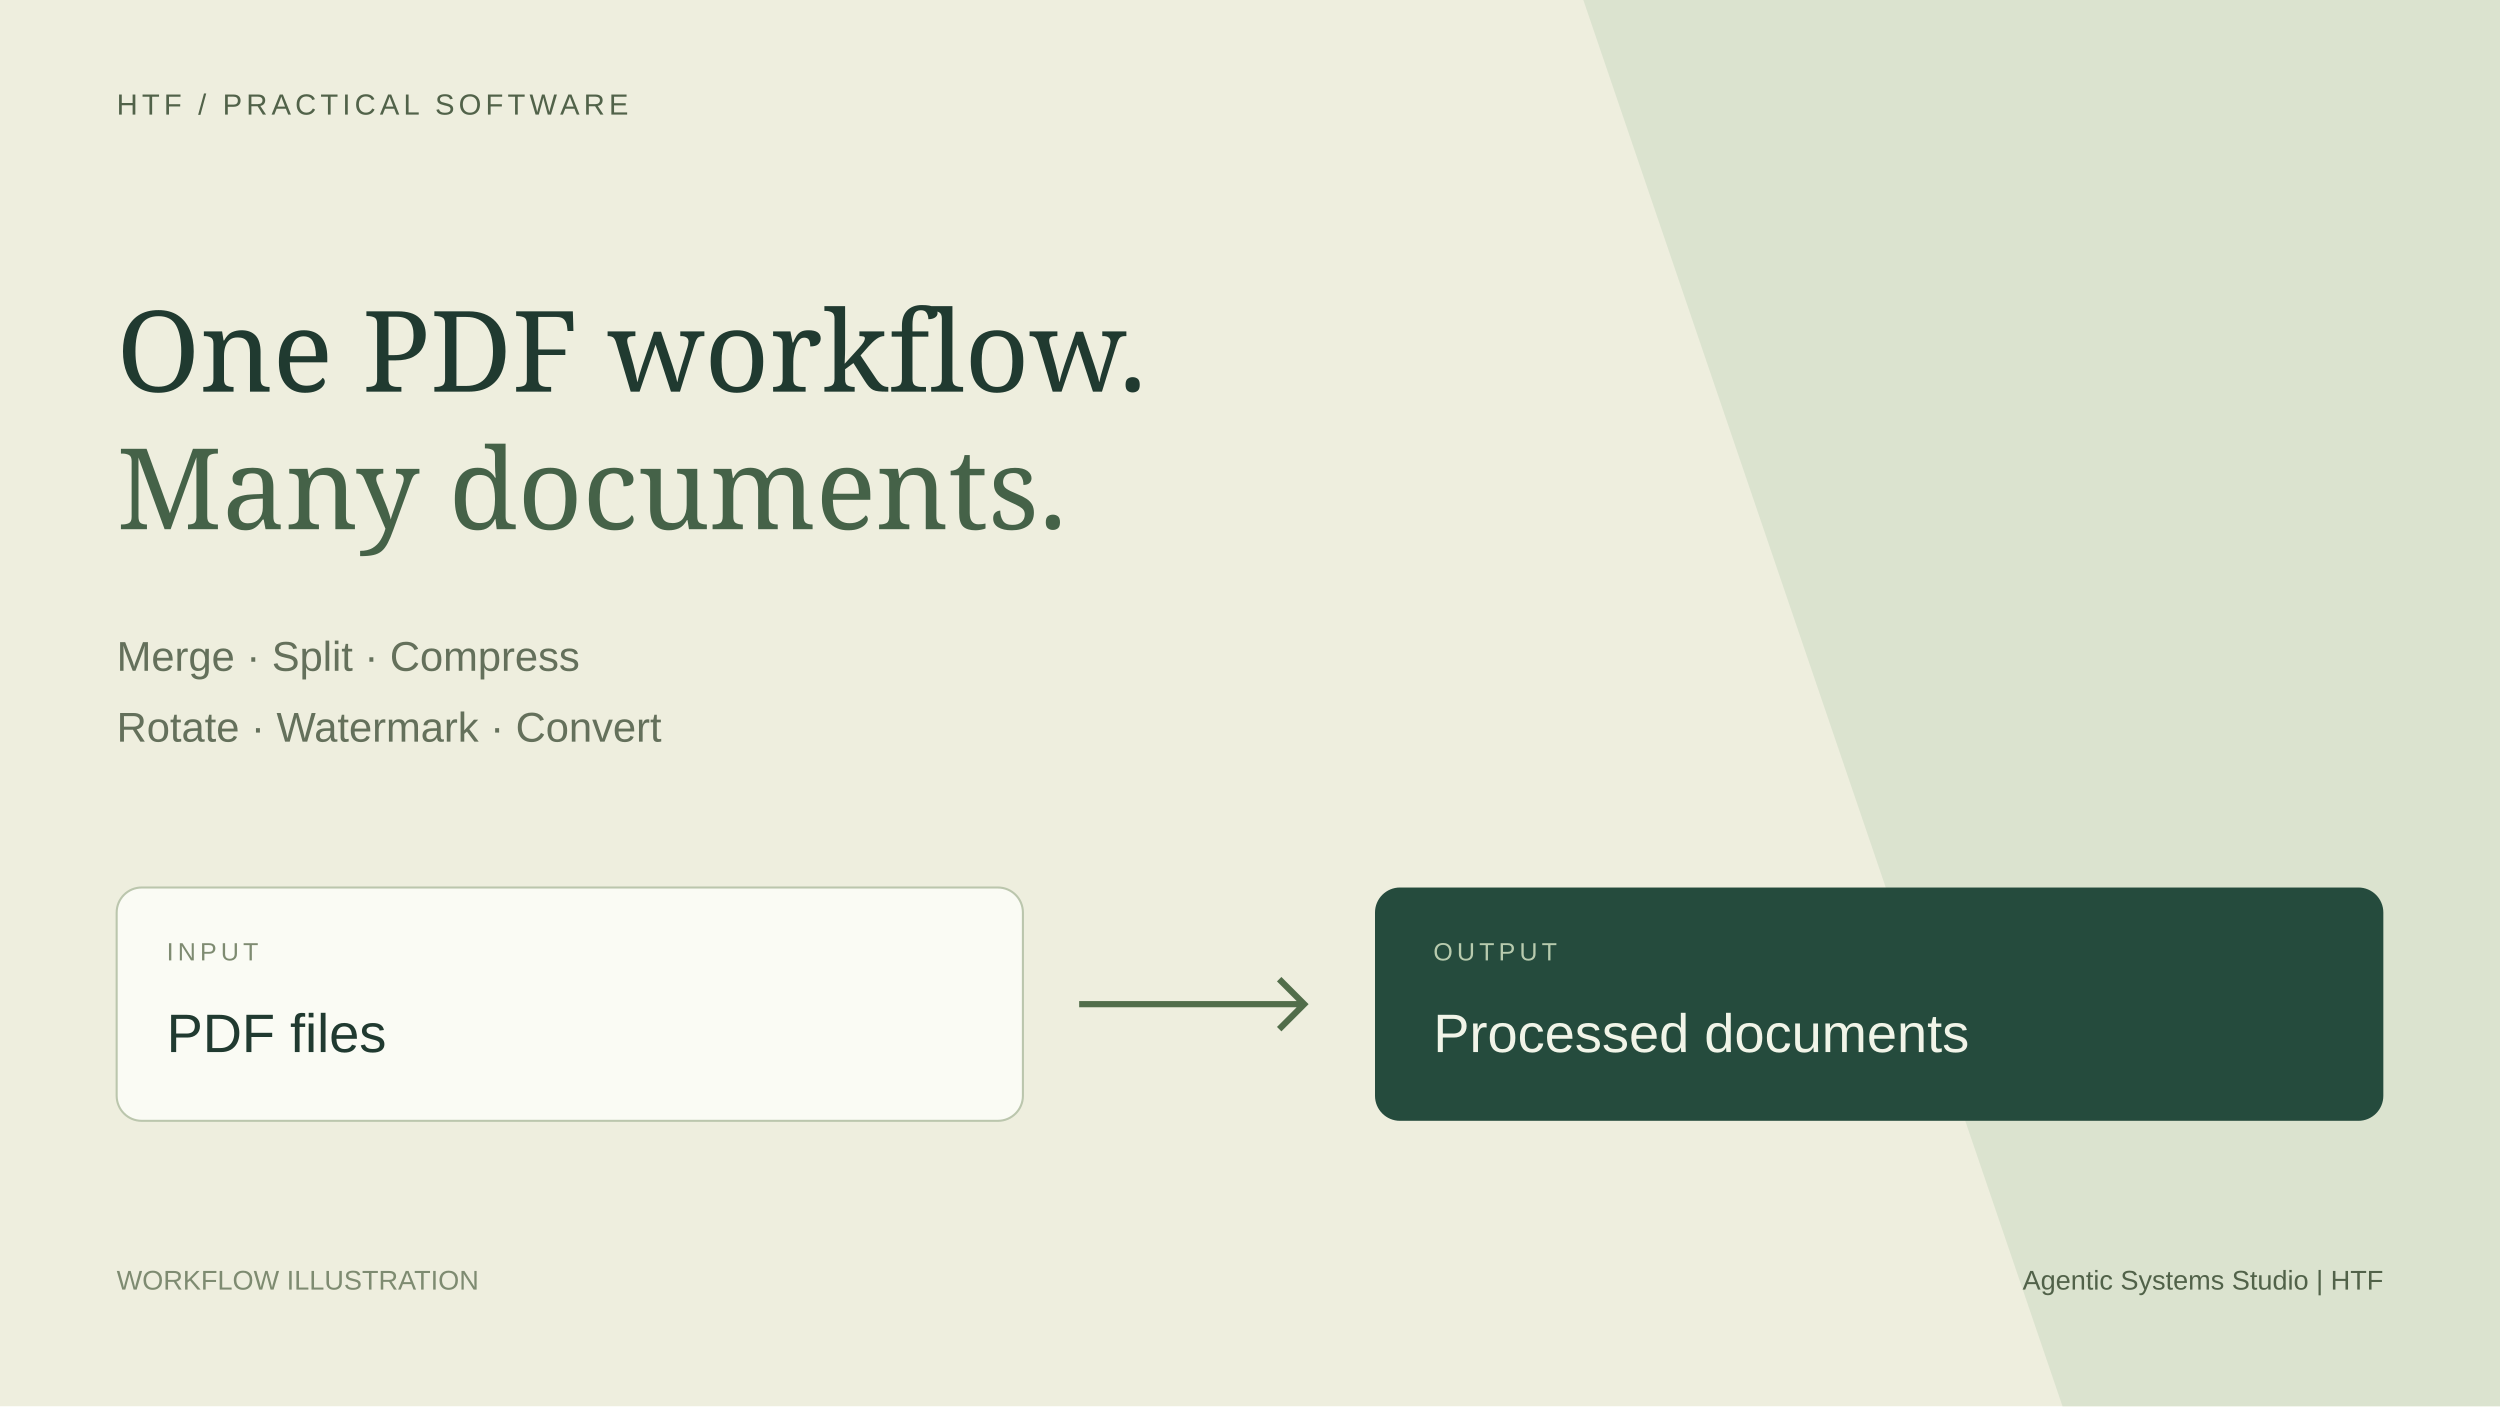
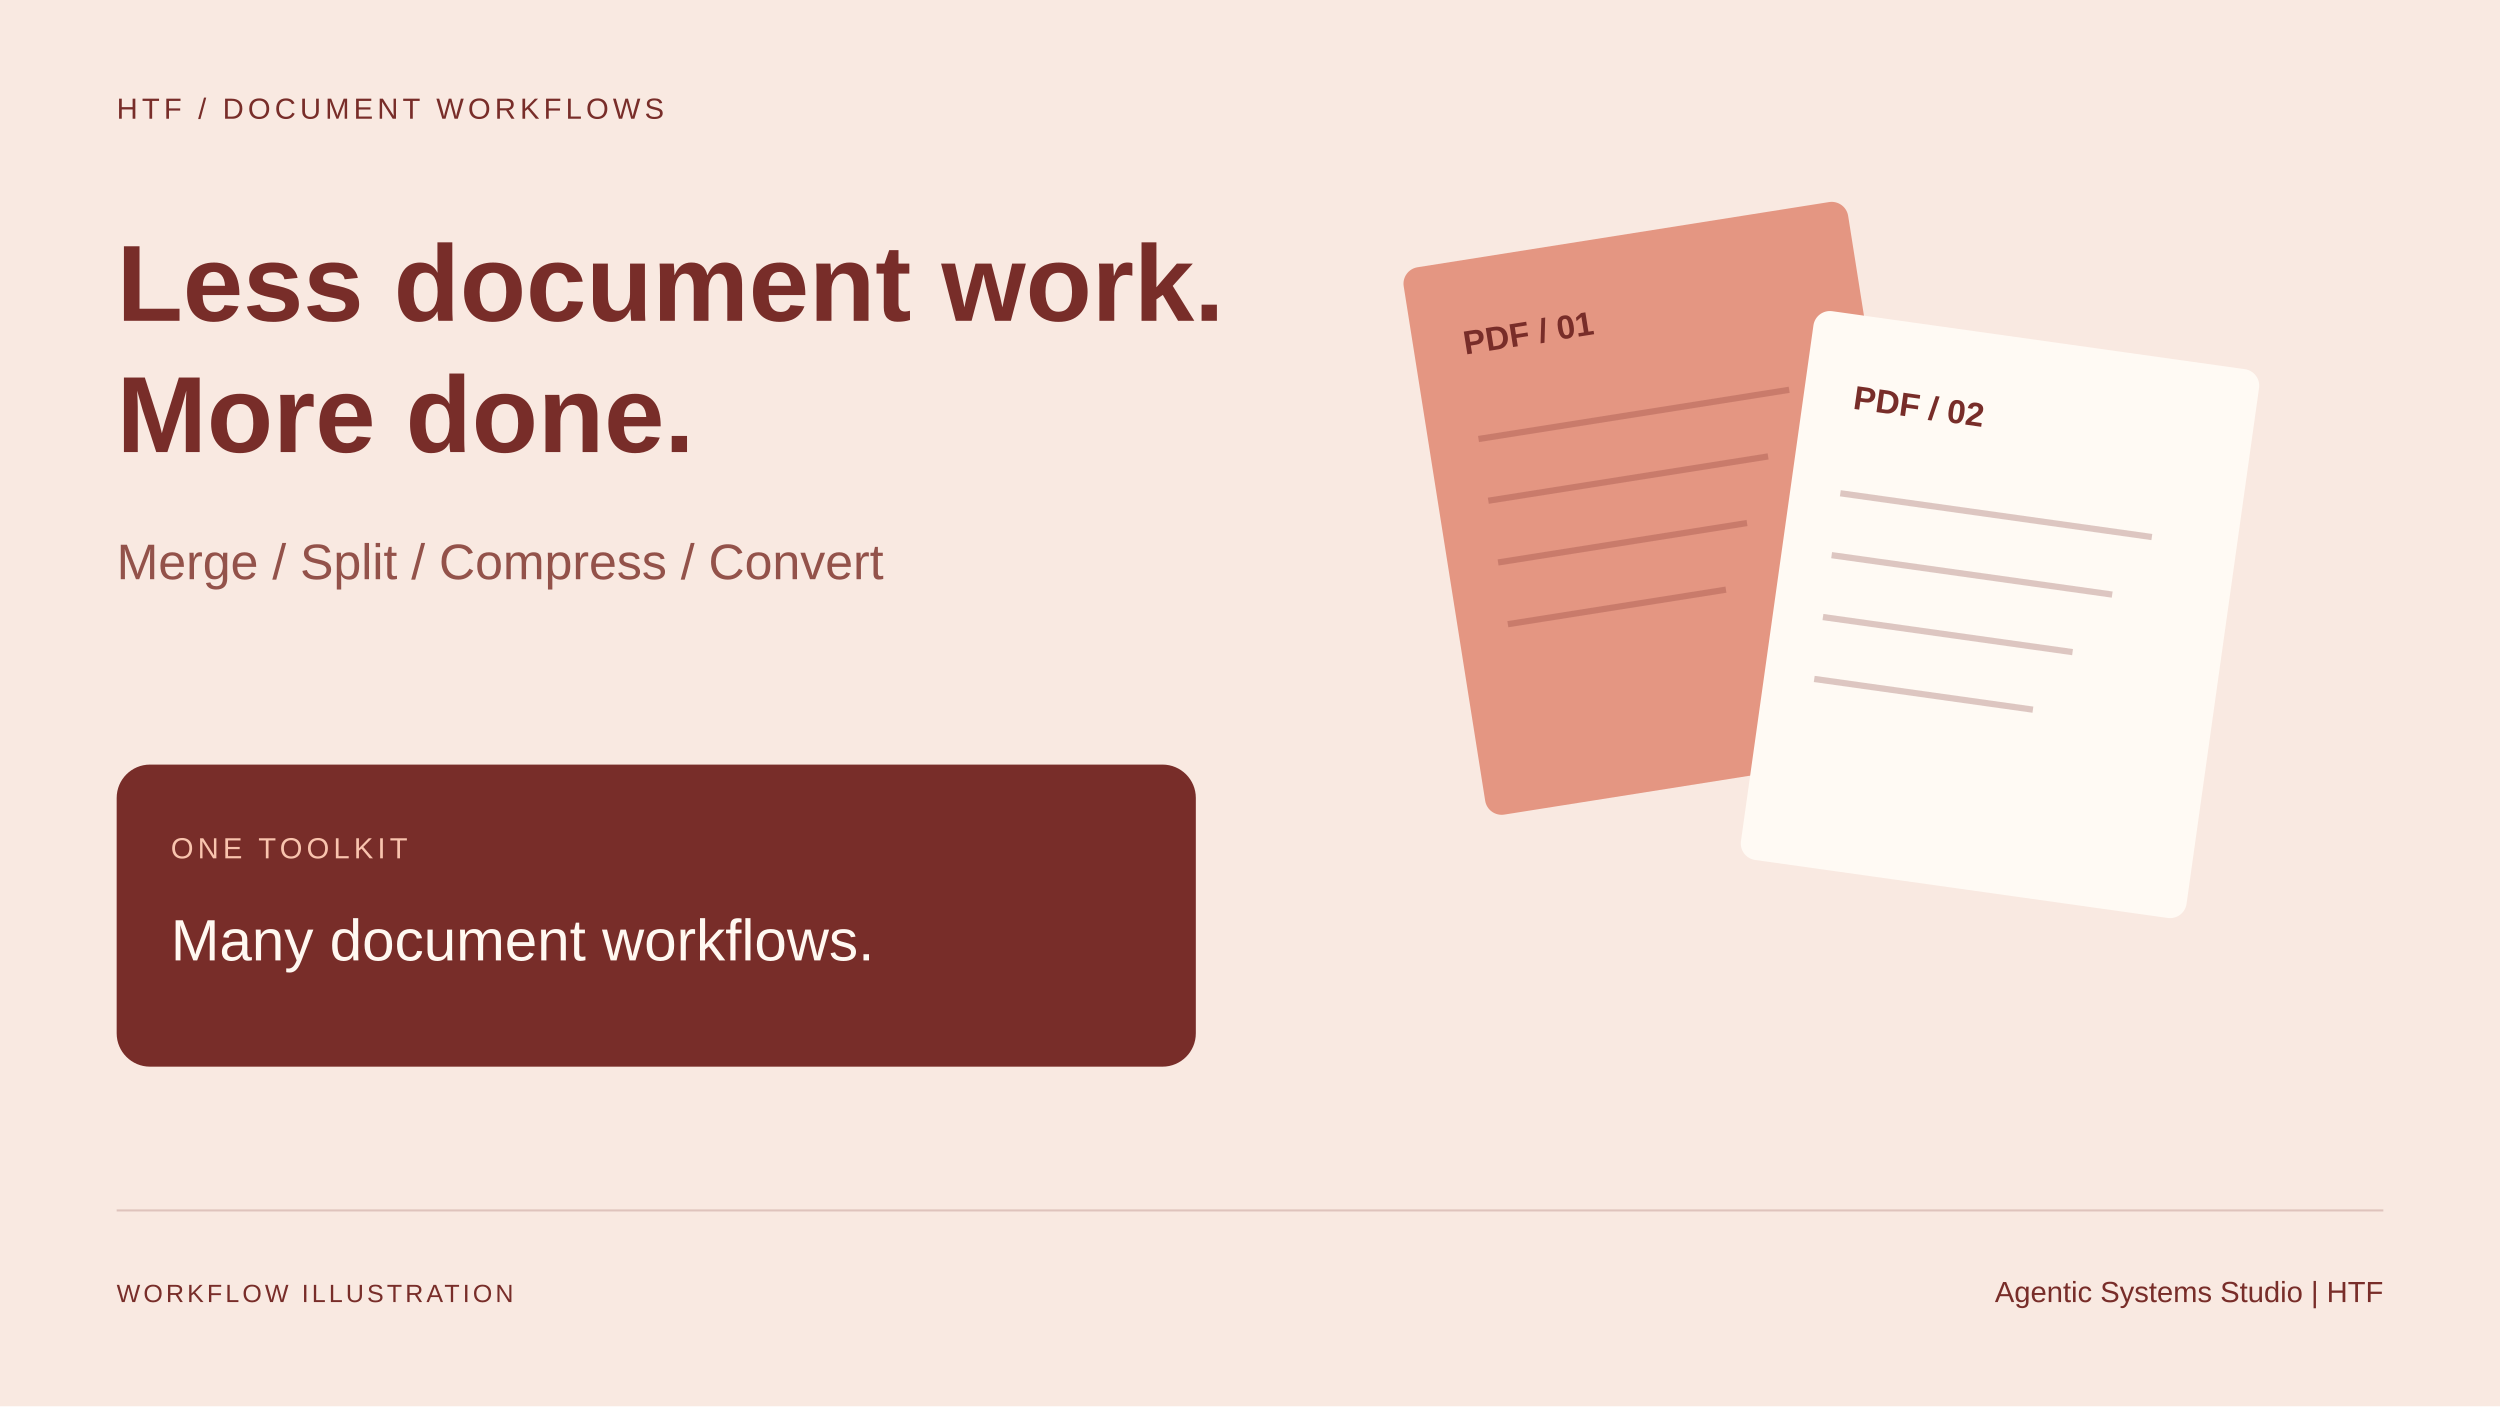
- <svg xmlns="http://www.w3.org/2000/svg" width="1200" height="675" viewBox="0 0 1200 675">
-   <rect width="1200" height="675" fill="#eeeede" />
-   <path d="M760 0H1200V675H990Z" fill="#dbe3cf" />
-   <text x="56" y="55" font-family="Arial,sans-serif" font-size="14" letter-spacing="2" fill="#516249">HTF / PRACTICAL SOFTWARE</text>
-   <text x="56" y="188" font-family="Georgia,serif" font-size="54" fill="#203a30">One PDF workflow.</text>
-   <text x="56" y="254" font-family="Georgia,serif" font-size="54" fill="#456248">Many documents.</text>
-   <text x="56" y="322" font-family="Arial,sans-serif" font-size="20" fill="#64705b">Merge · Split · Compress</text>
-   <text x="56" y="356" font-family="Arial,sans-serif" font-size="20" fill="#64705b">Rotate · Watermark · Convert</text>
-   <rect x="56" y="426" width="435" height="112" rx="12" fill="#fafbf4" stroke="#bbc6ad" />
-   <rect x="660" y="426" width="484" height="112" rx="12" fill="#254b3d" />
-   <text x="80" y="461" font-family="Arial,sans-serif" font-size="12" letter-spacing="2" fill="#7e8b71">INPUT</text>
-   <text x="80" y="505" font-family="Arial,sans-serif" font-size="26" fill="#203a30">PDF files</text>
-   <path d="M518 482H626M614 470L626 482L614 494" fill="none" stroke="#516d4a" stroke-width="3" />
-   <text x="688" y="461" font-family="Arial,sans-serif" font-size="12" letter-spacing="2" fill="#b8cbae">OUTPUT</text>
-   <text x="688" y="505" font-family="Arial,sans-serif" font-size="26" fill="#f1f4e8">Processed documents</text>
-   <text x="56" y="619" font-family="Arial,sans-serif" font-size="13" fill="#7e8b71">WORKFLOW ILLUSTRATION</text>
-   <text x="1144" y="619" text-anchor="end" font-family="Arial,sans-serif" font-size="13" fill="#516249">Agentic Systems Studio | HTF</text>
+ <svg xmlns="http://www.w3.org/2000/svg" width="1200" height="675" viewBox="0 0 1200 675" role="img">
+   <rect x="0" y="0" width="1200" height="675" rx="0" fill="#f9e9e1" />
+   <text x="56" y="57" fill="#782d29" font-family="Arial,sans-serif" font-size="14" letter-spacing="2">HTF / DOCUMENT WORKFLOWS</text>
+   <text x="56" y="154" fill="#782d29" font-family="Arial,sans-serif" font-size="52" font-weight="700">Less document work.</text>
+   <text x="56" y="217" fill="#782d29" font-family="Arial,sans-serif" font-size="52" font-weight="700">More done.</text>
+   <text x="56" y="278" fill="#93524a" font-family="Arial,sans-serif" font-size="24">Merge / Split / Compress / Convert</text>
+   <g transform="translate(692 111) rotate(-9 108 133)">
+     <rect x="0" y="0" width="216" height="266" rx="8" fill="#e49682" />
+     <text x="24" y="45" fill="#782d29" font-family="Arial,sans-serif" font-size="16" font-weight="700">PDF / 01</text>
+     <path d="M24 86L175 86" fill="none" stroke="#782d29" stroke-width="3" opacity=".25" />
+     <path d="M24 116L160 116" fill="none" stroke="#782d29" stroke-width="3" opacity=".25" />
+     <path d="M24 146L145 146" fill="none" stroke="#782d29" stroke-width="3" opacity=".25" />
+     <path d="M24 176L130 176" fill="none" stroke="#782d29" stroke-width="3" opacity=".25" />
+   </g>
+   <g transform="translate(852 162) rotate(8 108 133)">
+     <rect x="0" y="0" width="216" height="266" rx="8" fill="#fffaf4" />
+     <text x="24" y="45" fill="#782d29" font-family="Arial,sans-serif" font-size="16" font-weight="700">PDF / 02</text>
+     <path d="M24 86L175 86" fill="none" stroke="#782d29" stroke-width="3" opacity=".25" />
+     <path d="M24 116L160 116" fill="none" stroke="#782d29" stroke-width="3" opacity=".25" />
+     <path d="M24 146L145 146" fill="none" stroke="#782d29" stroke-width="3" opacity=".25" />
+     <path d="M24 176L130 176" fill="none" stroke="#782d29" stroke-width="3" opacity=".25" />
+   </g>
+   <rect x="56" y="367" width="518" height="145" rx="16" fill="#782d29" />
+   <text x="82" y="412" fill="#f9c4ae" font-family="Arial,sans-serif" font-size="14" letter-spacing="2">ONE TOOLKIT</text>
+   <text x="82" y="461" fill="#fff8f1" font-family="Arial,sans-serif" font-size="28">Many document workflows.</text>
+   <path d="M56 581L1144 581" fill="none" stroke="#782d29" stroke-width="1" opacity=".2" />
+   <text x="56" y="625" fill="#782d29" font-family="Arial,sans-serif" font-size="12" letter-spacing="1.5">WORKFLOW ILLUSTRATION</text>
+   <text x="1144" y="625" fill="#782d29" font-family="Arial,sans-serif" font-size="14" text-anchor="end">Agentic Systems Studio | HTF</text>
</svg>
